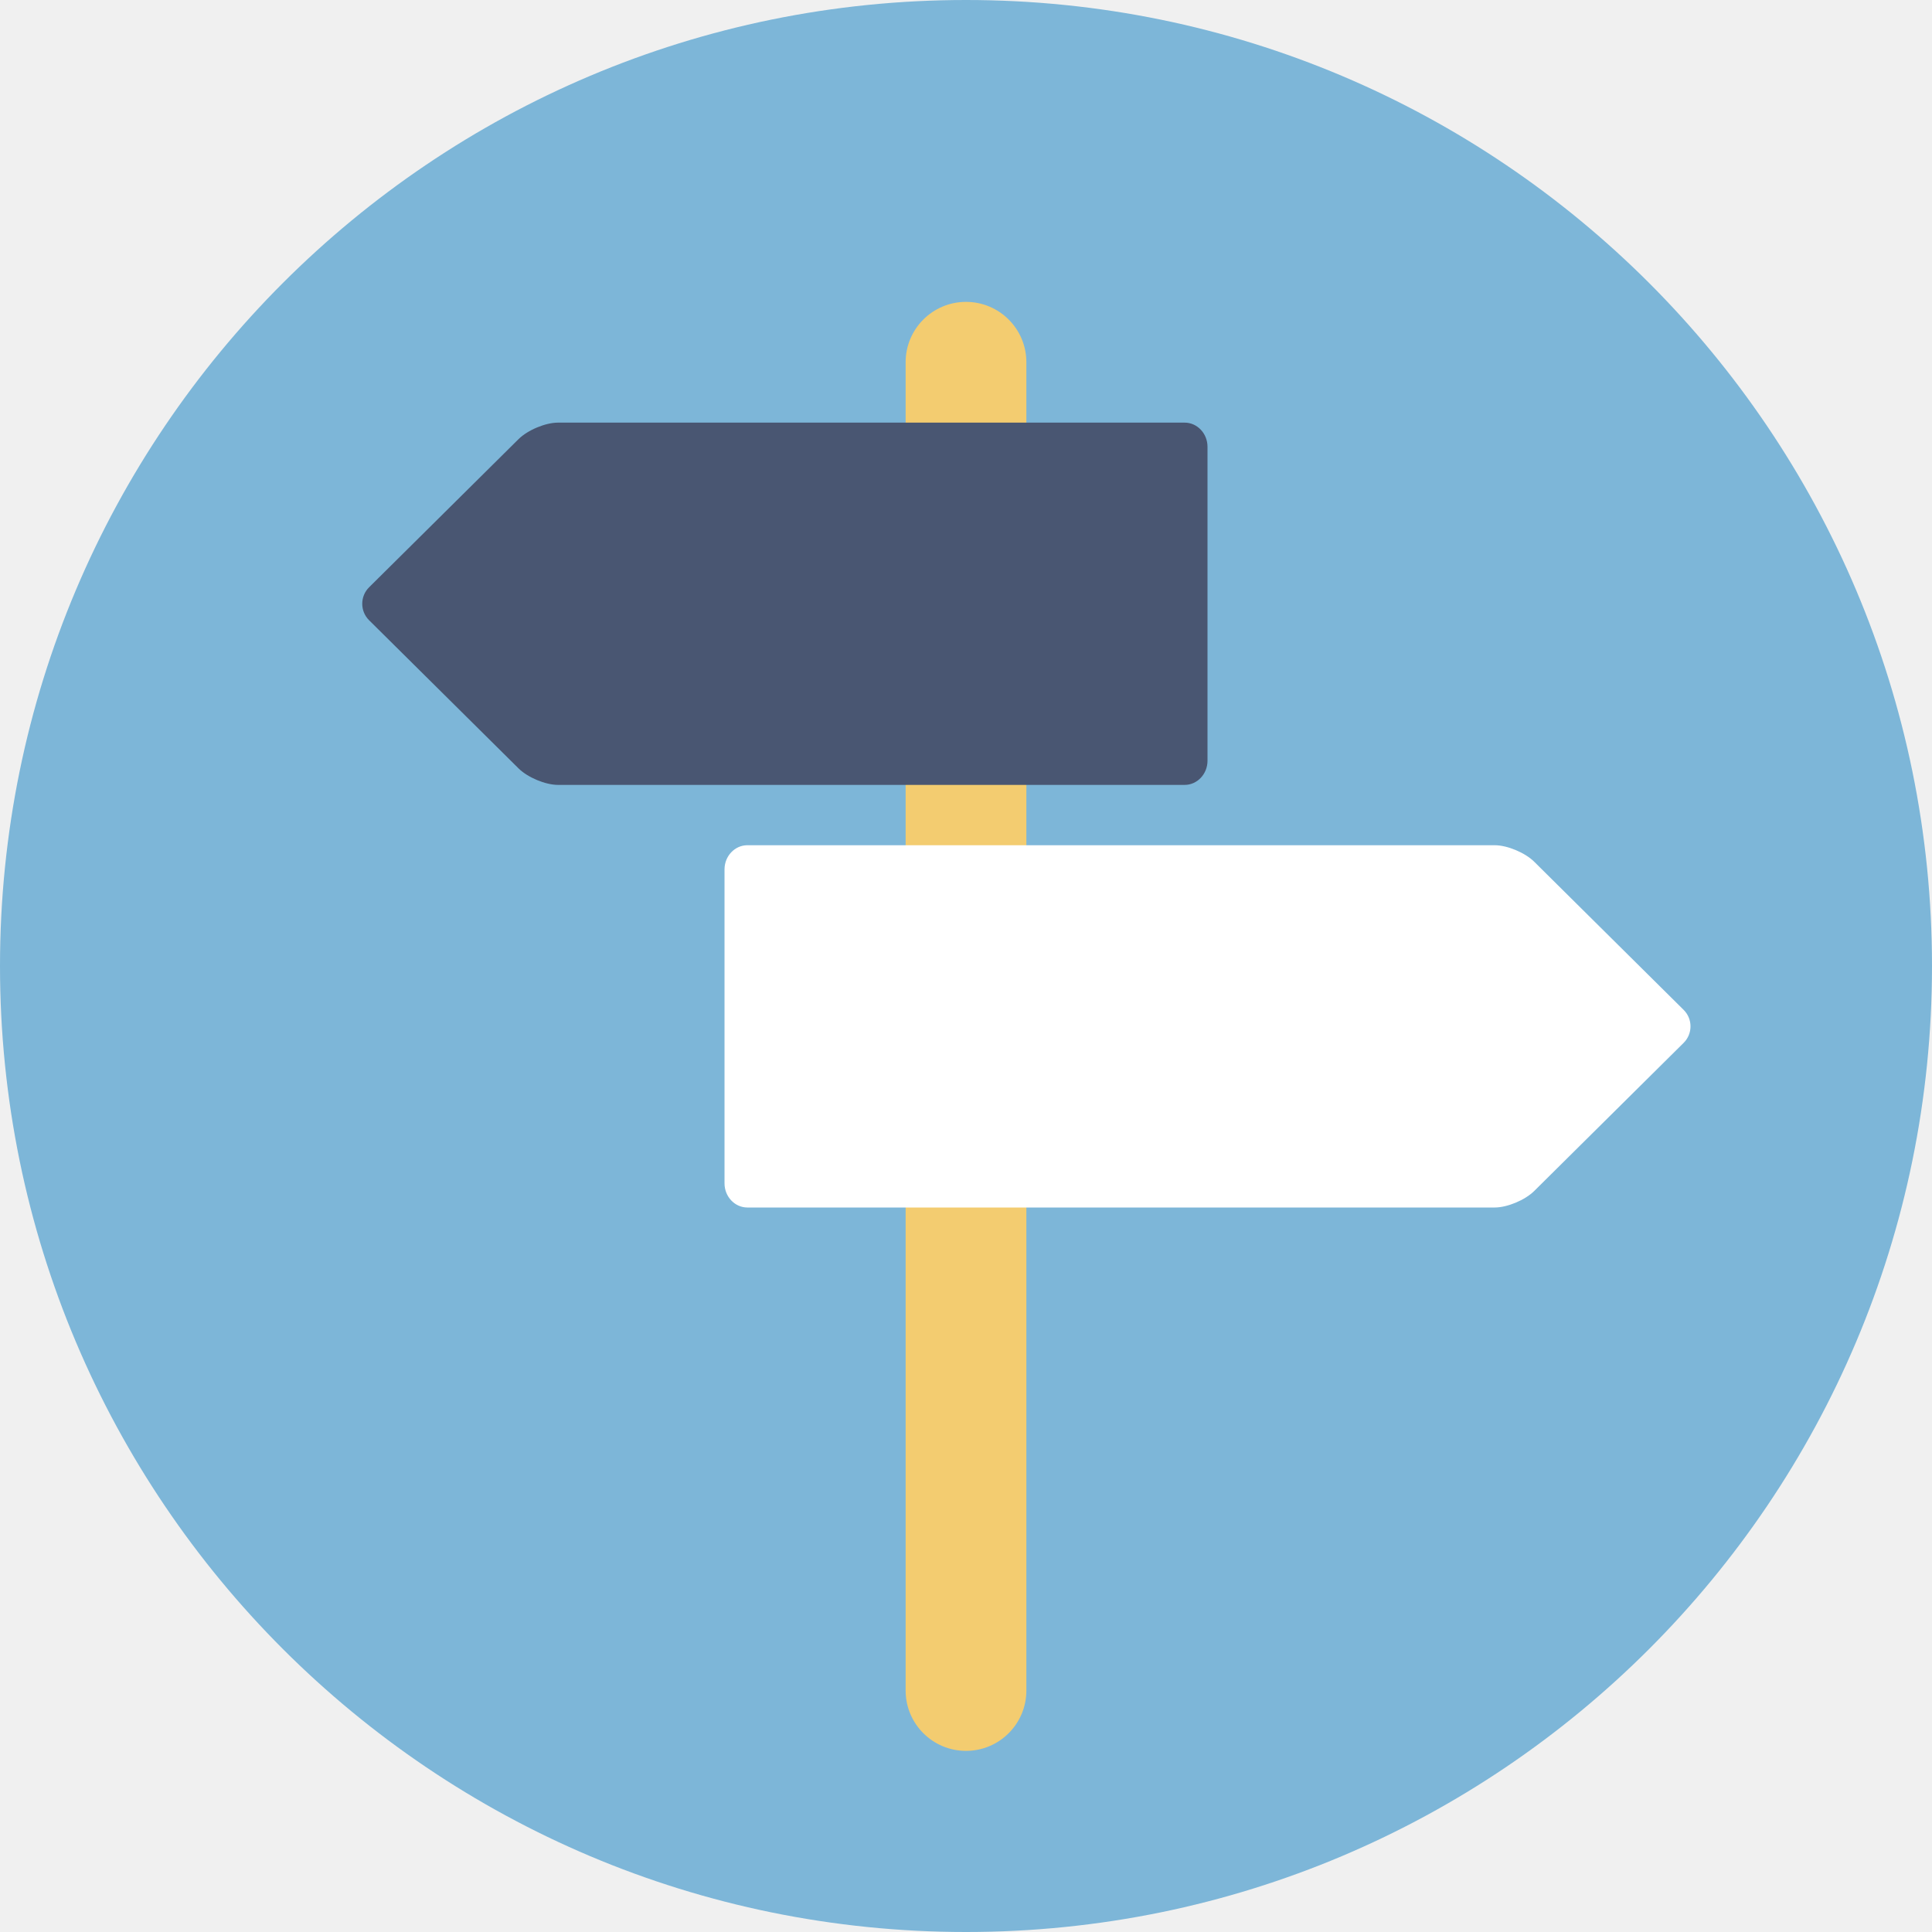
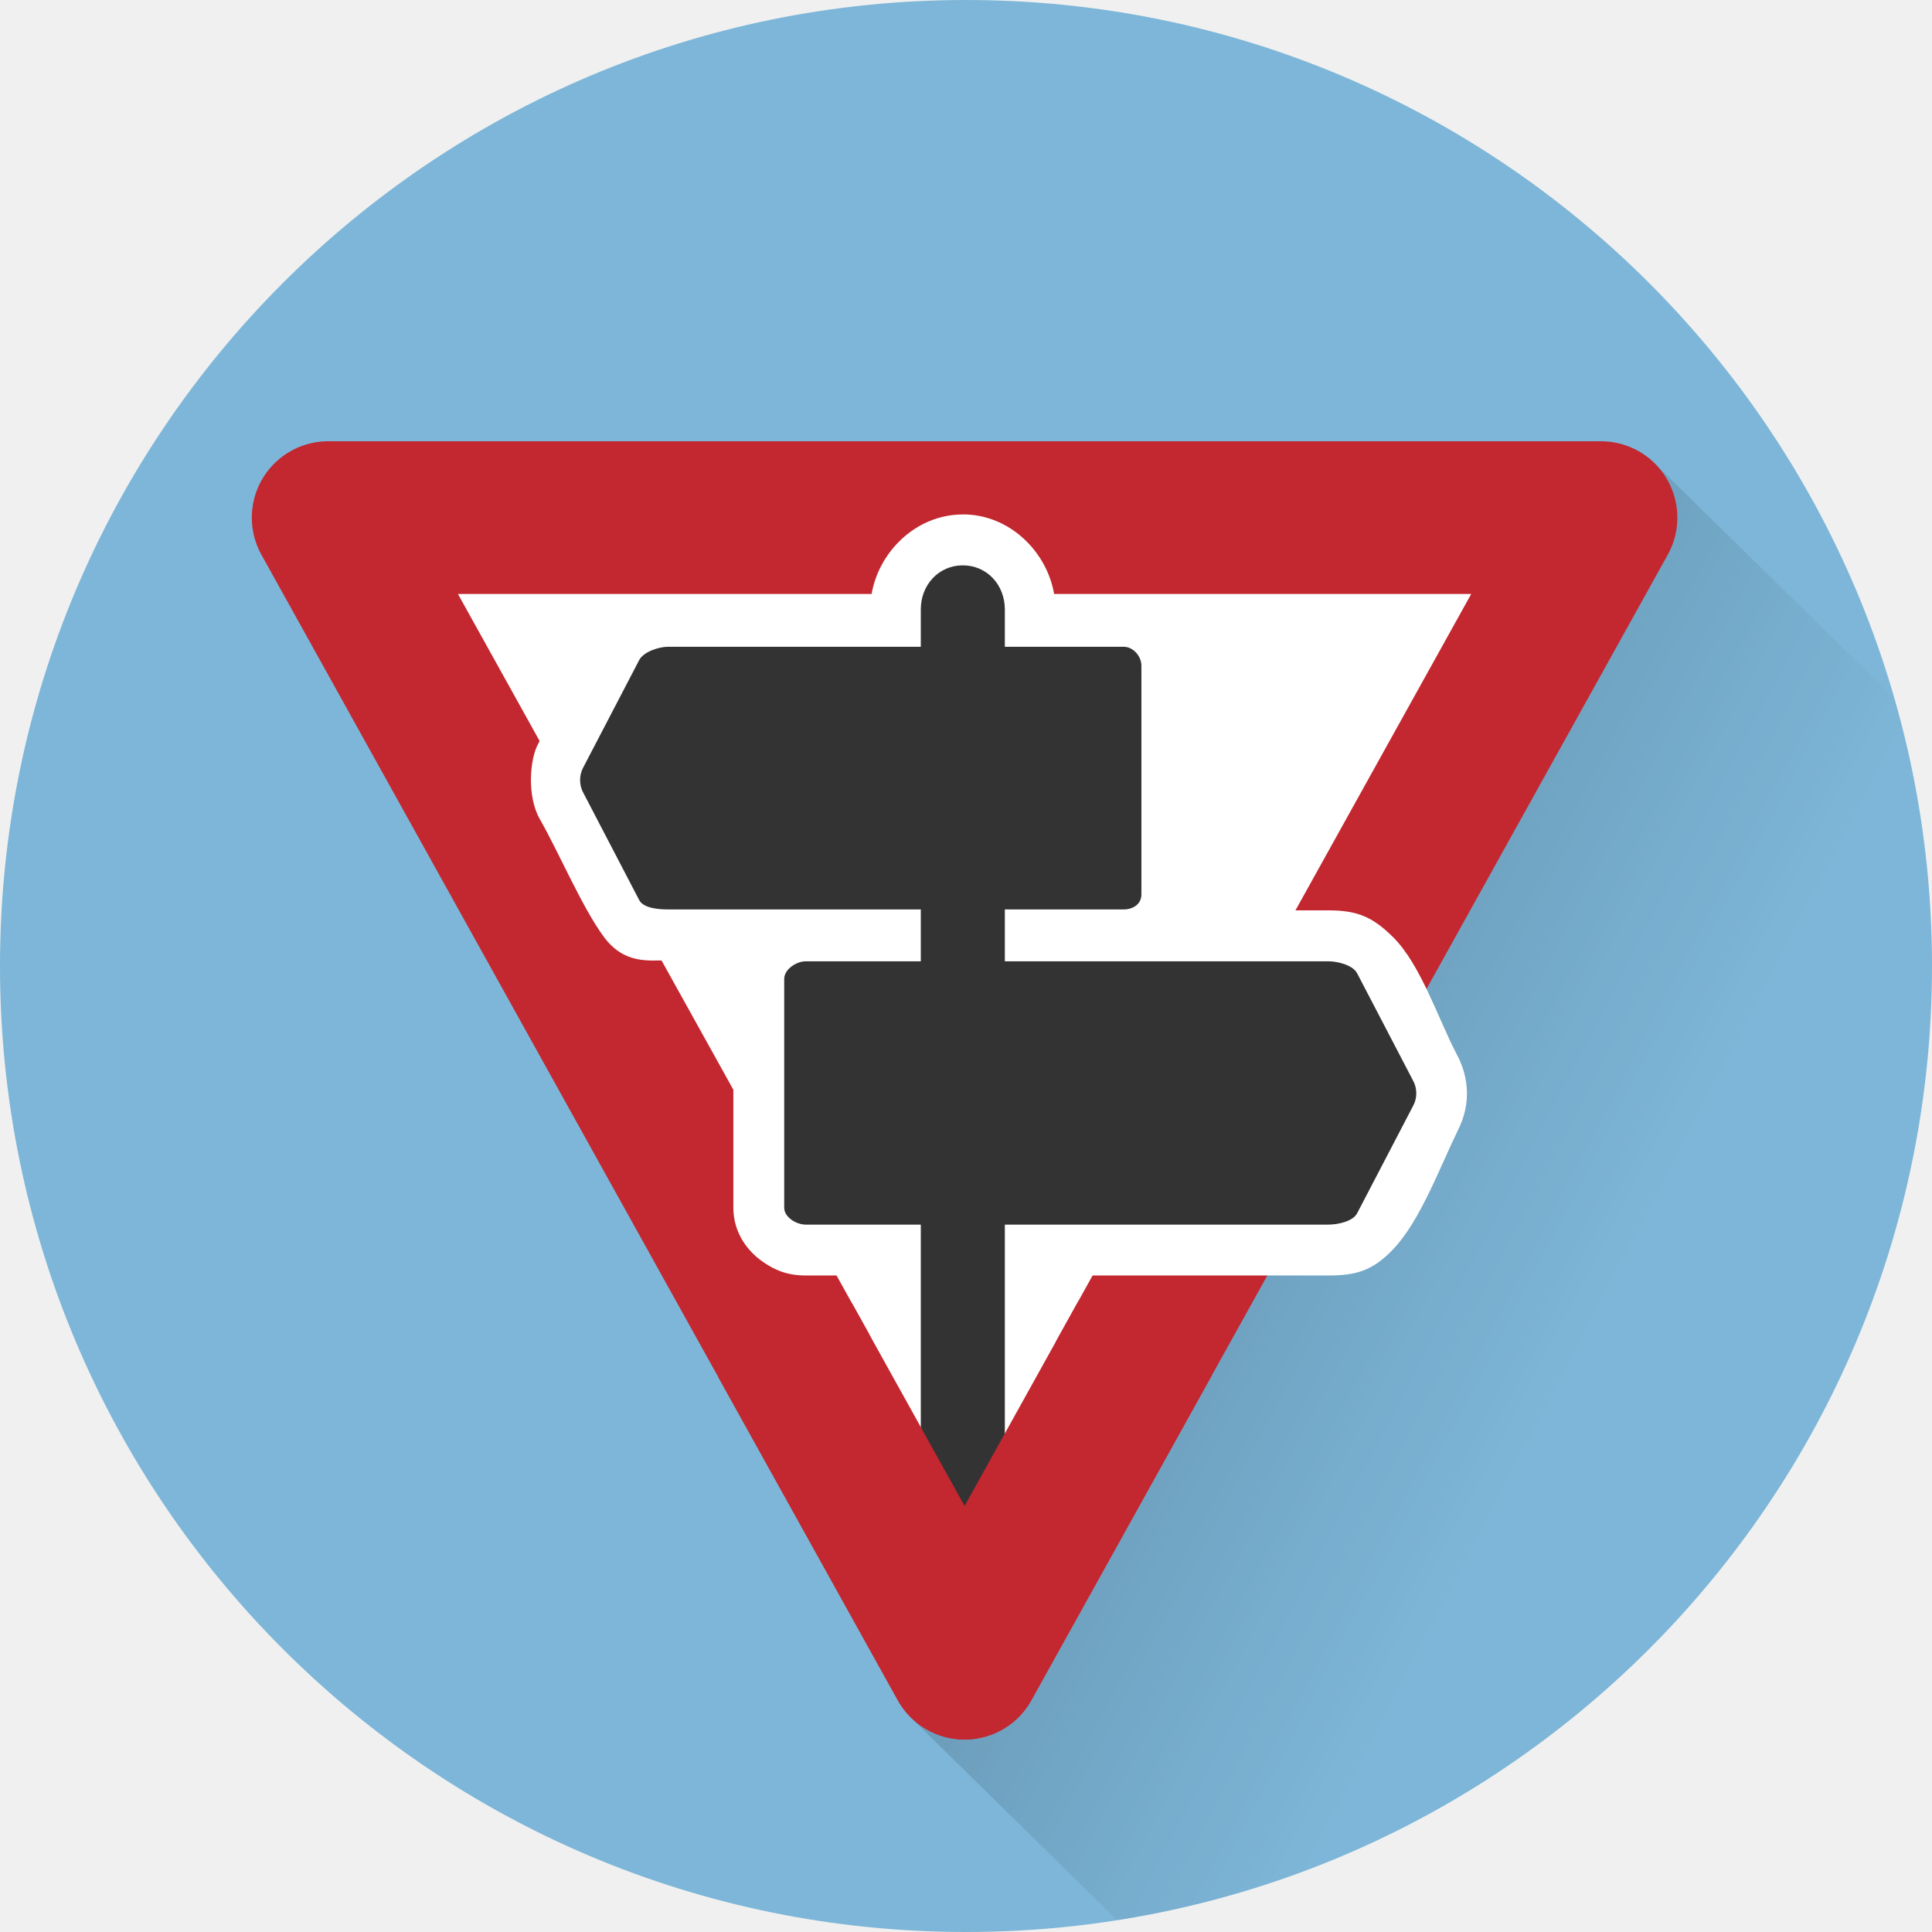
<svg xmlns="http://www.w3.org/2000/svg" width="128" height="128" version="1.1" viewBox="0 0 96 96" xml:space="preserve">
  <defs>
-     <mask id="mask10467" maskUnits="userSpaceOnUse">
-       <path d="m760.81-27.082c0-176.73-143.27-320-320-320s-320 143.27-320 320 143.27 320 320 320 320-143.27 320-320" fill="#fff" />
-     </mask>
+     <linearGradient id="linearGradient5030" x1="327.5" x2="433.3" y1="326.18" y2="381.37" gradientTransform="matrix(.15811 0 0 .15811 7.4528 11.807)" gradientUnits="userSpaceOnUse">
+       <stop stop-opacity=".125" offset="0" />
+       <stop stop-opacity="0" offset="1" />
+     </linearGradient>
  </defs>
  <path d="m96 48c0 26.51-21.49 48-48 48s-48-21.49-48-48 21.49-48 48-48 48 21.49 48 48" fill="#7db6d8" stroke-width="1.336" />
-   <g transform="matrix(.15 0 0 -.15 -18.122 43.938)" fill-opacity=".125" mask="url(#mask10467)" stroke-width=".891">
-     <path d="m440.81 192.89c-11.047 0-19.995-8.948-19.995-19.995v-20.01h-115.15c-4.161 0-10.045-2.46-13.081-5.464l-49.497-49.072c-3.023-2.996-3.035-7.907-0.029-10.913l117.76-117.76v-68.789c0-2.28 0.912-4.354 2.373-5.815l57.627-57.627v-104.55c0-5.527 2.237-10.543 5.859-14.165l132.26-132.24 242.36 281.35-282.85 282.85c-1.356 1.356-3.18 2.197-5.186 2.197h-24.17l-34.131 34.131c-3.622 3.622-8.623 5.874-14.15 5.874z" fill-opacity=".125" stroke-width=".894" />
-   </g>
-   <g stroke-width="1.336">
-     <path d="m45 18v66c0 1.657 1.343 3 3 3s3-1.343 3-3v-66c0-1.657-1.343-3-3-3s-3 1.343-3 3" fill="#f3cc70" />
-     <path d="m27.728 21c-0.624 0-1.506 0.369-1.962 0.82l-7.425 7.361c-0.455 0.451-0.455 1.189 0 1.639l7.425 7.361c0.455 0.451 1.338 0.82 1.962 0.82h31.138c0.624 0 1.134-0.54 1.134-1.199v-15.603c0-0.659-0.51-1.199-1.134-1.199h-31.138" fill="#495672" />
-     <path d="m74.272 60c0.624 0 1.506-0.369 1.962-0.82l7.425-7.361c0.455-0.451 0.455-1.189 0-1.639l-7.425-7.361c-0.455-0.451-1.338-0.82-1.962-0.82h-37.137c-0.624 0-1.134 0.54-1.134 1.199v15.603c0 0.659 0.51 1.199 1.134 1.199h37.137" fill="#fff" />
-   </g>
+   <path d="m81.927 22.736-36.618 62.663 10.203 10.011c22.941-3.606 40.488-23.456 40.488-47.41 0-4.616-0.665-9.074-1.881-13.299l-12.192-11.965z" fill="url(#linearGradient5030)" style="-inkscape-stroke:none" />
+   <path d="m16.307 25.721h63.245l-31.623 56.921z" fill="#fff" stroke="#c3272f" stroke-linejoin="round" stroke-width="7.589" style="paint-order:normal" />
+   <path d="m47.843 25.563c-2.336-6.2e-5 -4.217 1.876-4.549 4.046h-10.106c-1.697 0-2.427 0.432-3.208 1.396-1.409 1.736-2.227 4.066-3.257 5.991-0.387 0.723-0.555 2.564 0.103 3.711 0.939 1.639 2.084 4.346 3.154 5.812 1.029 1.41 2.241 1.199 3.209 1.199h3.386c-0.083 0.278-0.135 0.583-0.135 0.921v11.369c0 1.31 0.771 2.193 1.416 2.655s1.281 0.715 2.178 0.715h3.193v15.313h9.236v-15.313h13.549c1.333 0 2.179-0.217 3.208-1.298 1.354-1.422 2.288-4.003 3.258-5.991 0.596-1.223 0.529-2.524-0.076-3.667-0.936-1.772-1.794-4.482-3.182-5.857-1.001-0.991-1.754-1.33-3.208-1.33h-6.88c0.072-0.261 0.118-0.527 0.118-0.791v-11.369c2e-6 -1.952-1.244-3.469-3.403-3.469h-3.453c-0.332-2.17-2.213-4.046-4.549-4.046z" color="#000000" fill="#fff" stroke-width=".158" style="-inkscape-stroke:none;paint-order:stroke fill markers" />
+   <path d="m45.754 30.278v1.86h-12.567c-0.454 0-1.212 0.249-1.427 0.663l-2.794 5.363c-0.189 0.362-0.187 0.835 0 1.195l2.794 5.363c0.216 0.414 0.973 0.467 1.427 0.467h12.567v2.578h-5.723c-0.454 0-1.064 0.393-1.064 0.873v11.369c0 0.48 0.609 0.841 1.064 0.841h5.723v15.313h4.176v-15.313h16.079c0.454 0 1.212-0.151 1.427-0.565l2.795-5.363c0.198-0.379 0.184-0.842 0-1.195l-2.795-5.363c-0.215-0.414-0.973-0.597-1.427-0.597h-16.079v-2.578h5.913c0.454 0 0.873-0.262 0.873-0.743v-11.369c0-0.48-0.419-0.939-0.873-0.939h-5.913v-1.86c0-1.208-0.882-2.186-2.088-2.186s-2.088 0.978-2.088 2.186z" color="#000000" fill="#333" stroke-width="5.06" style="-inkscape-stroke:none;paint-order:stroke fill markers" />
+   <path d="m39.017 66.598 8.913 16.044 8.977-16.159" fill="none" stroke="#c3272f" stroke-linejoin="round" stroke-width="7.589" style="paint-order:normal" />
</svg>
